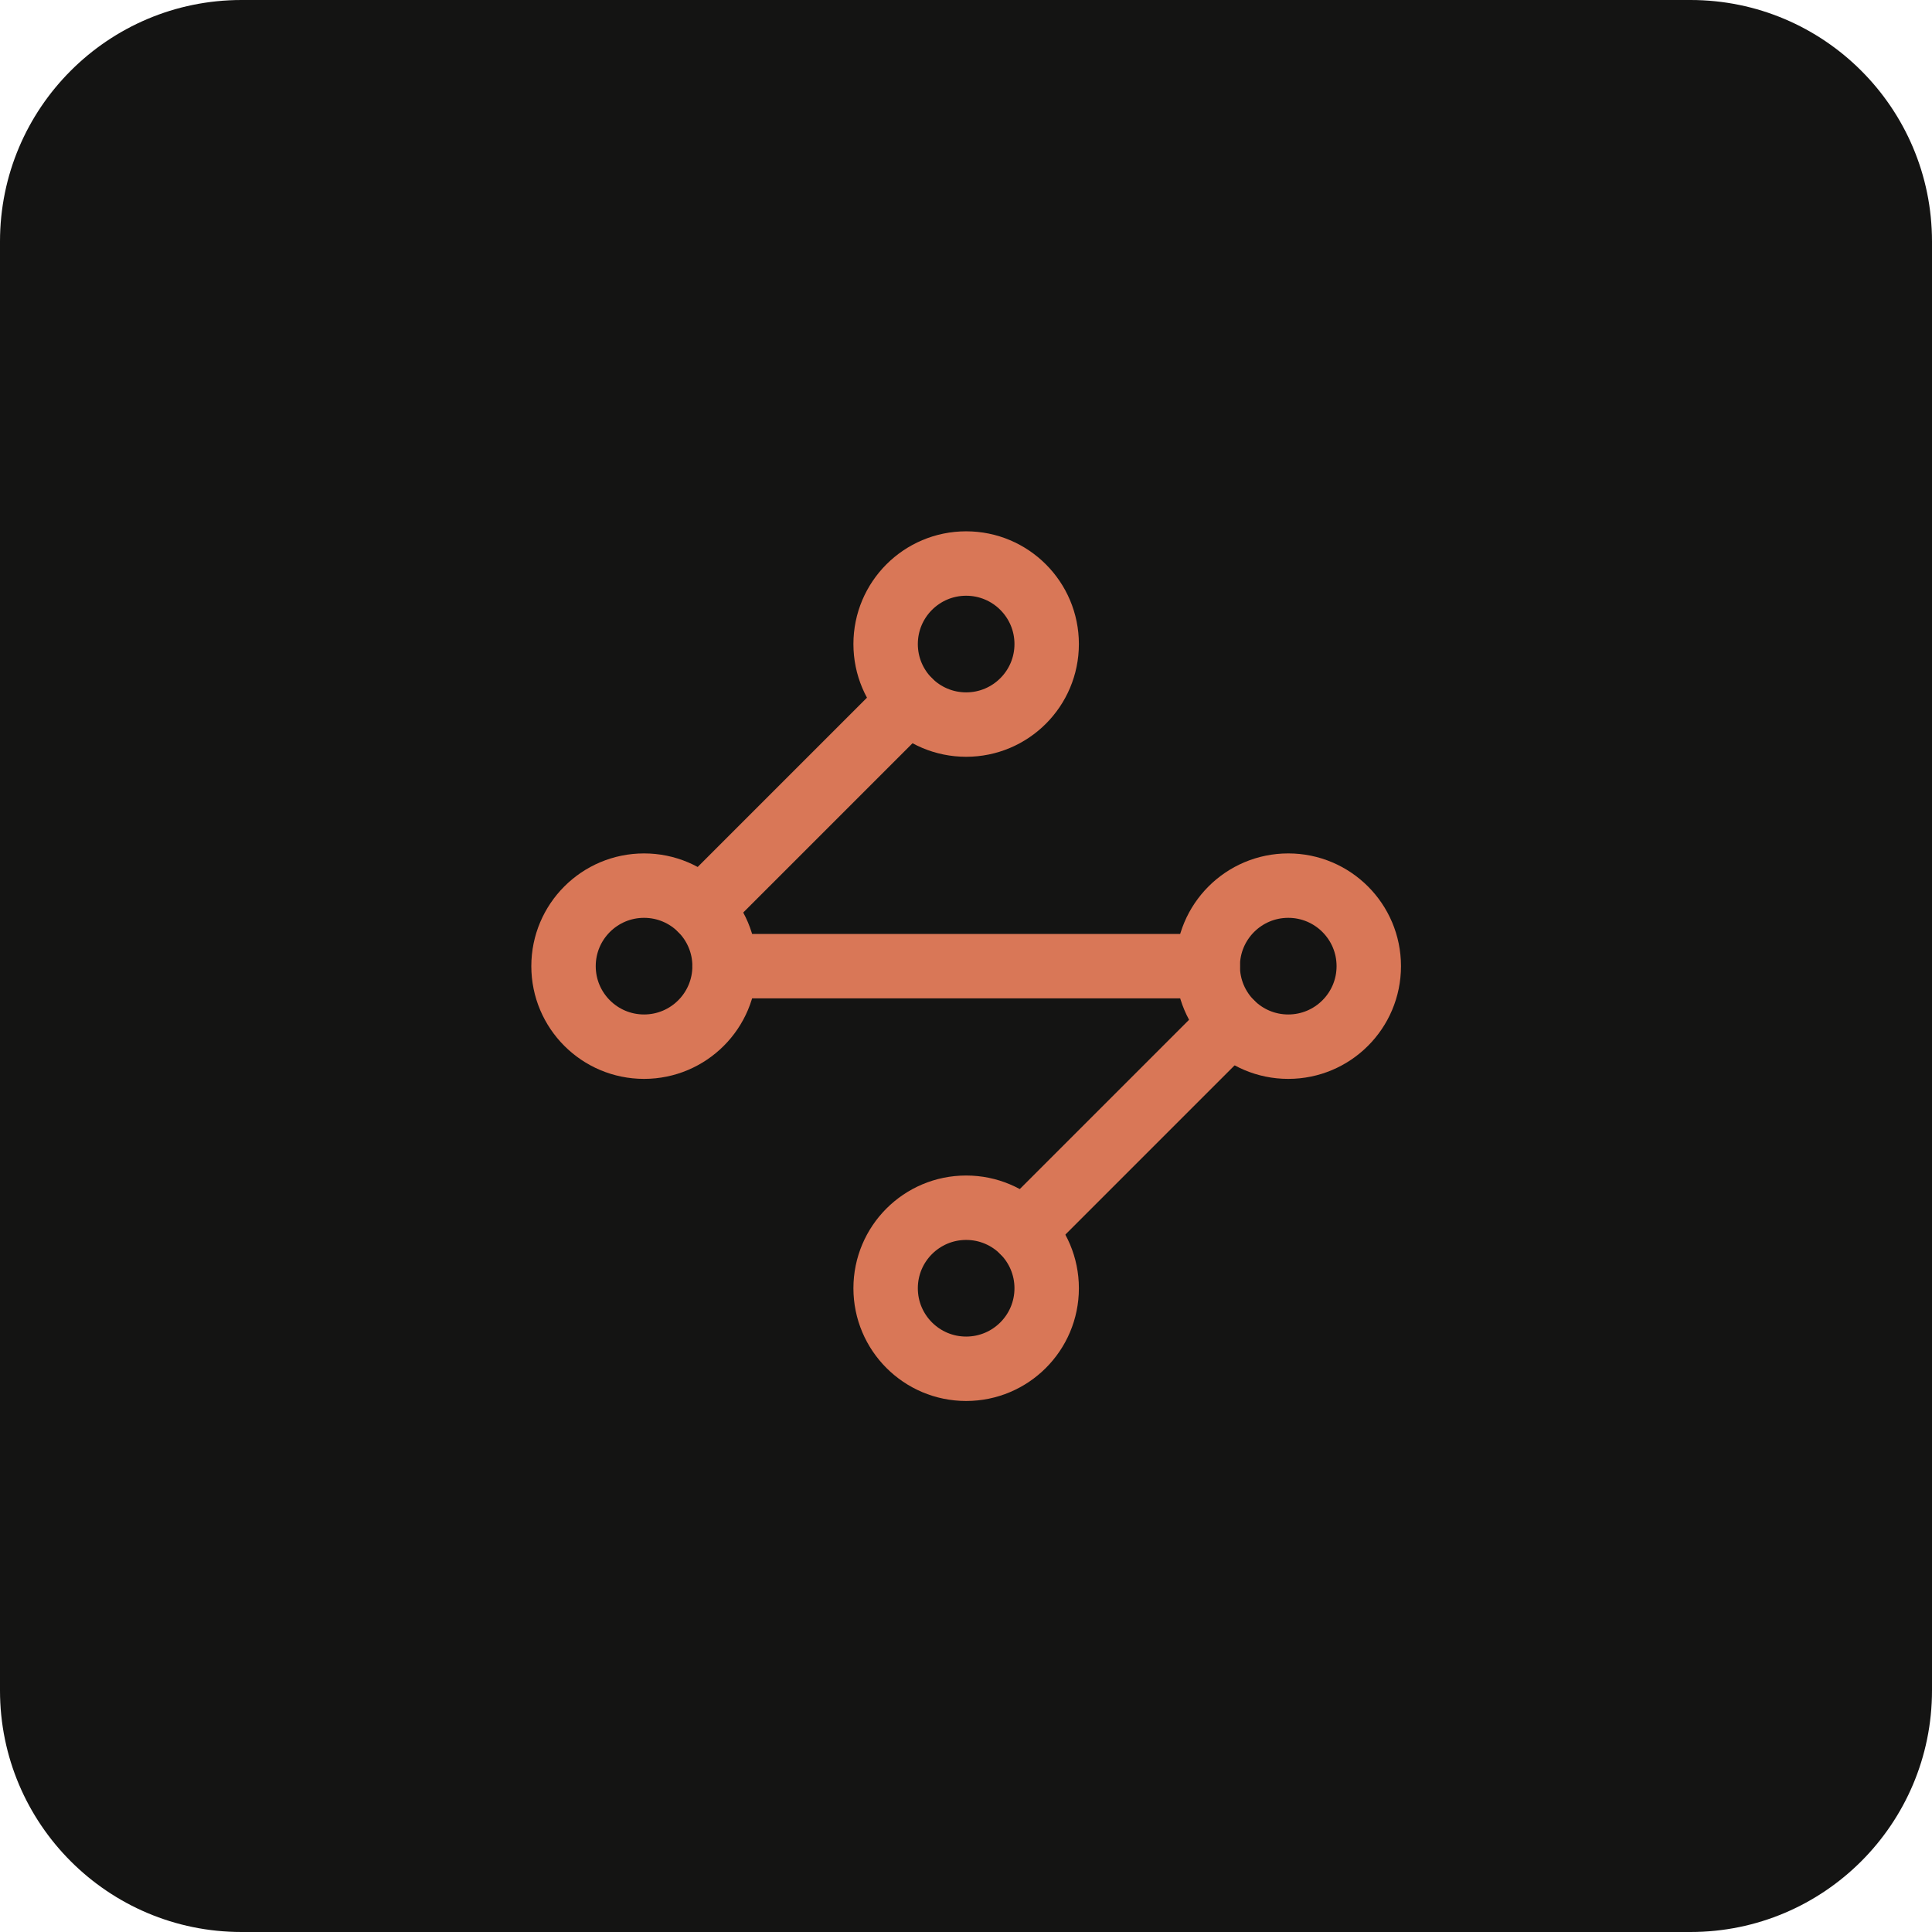
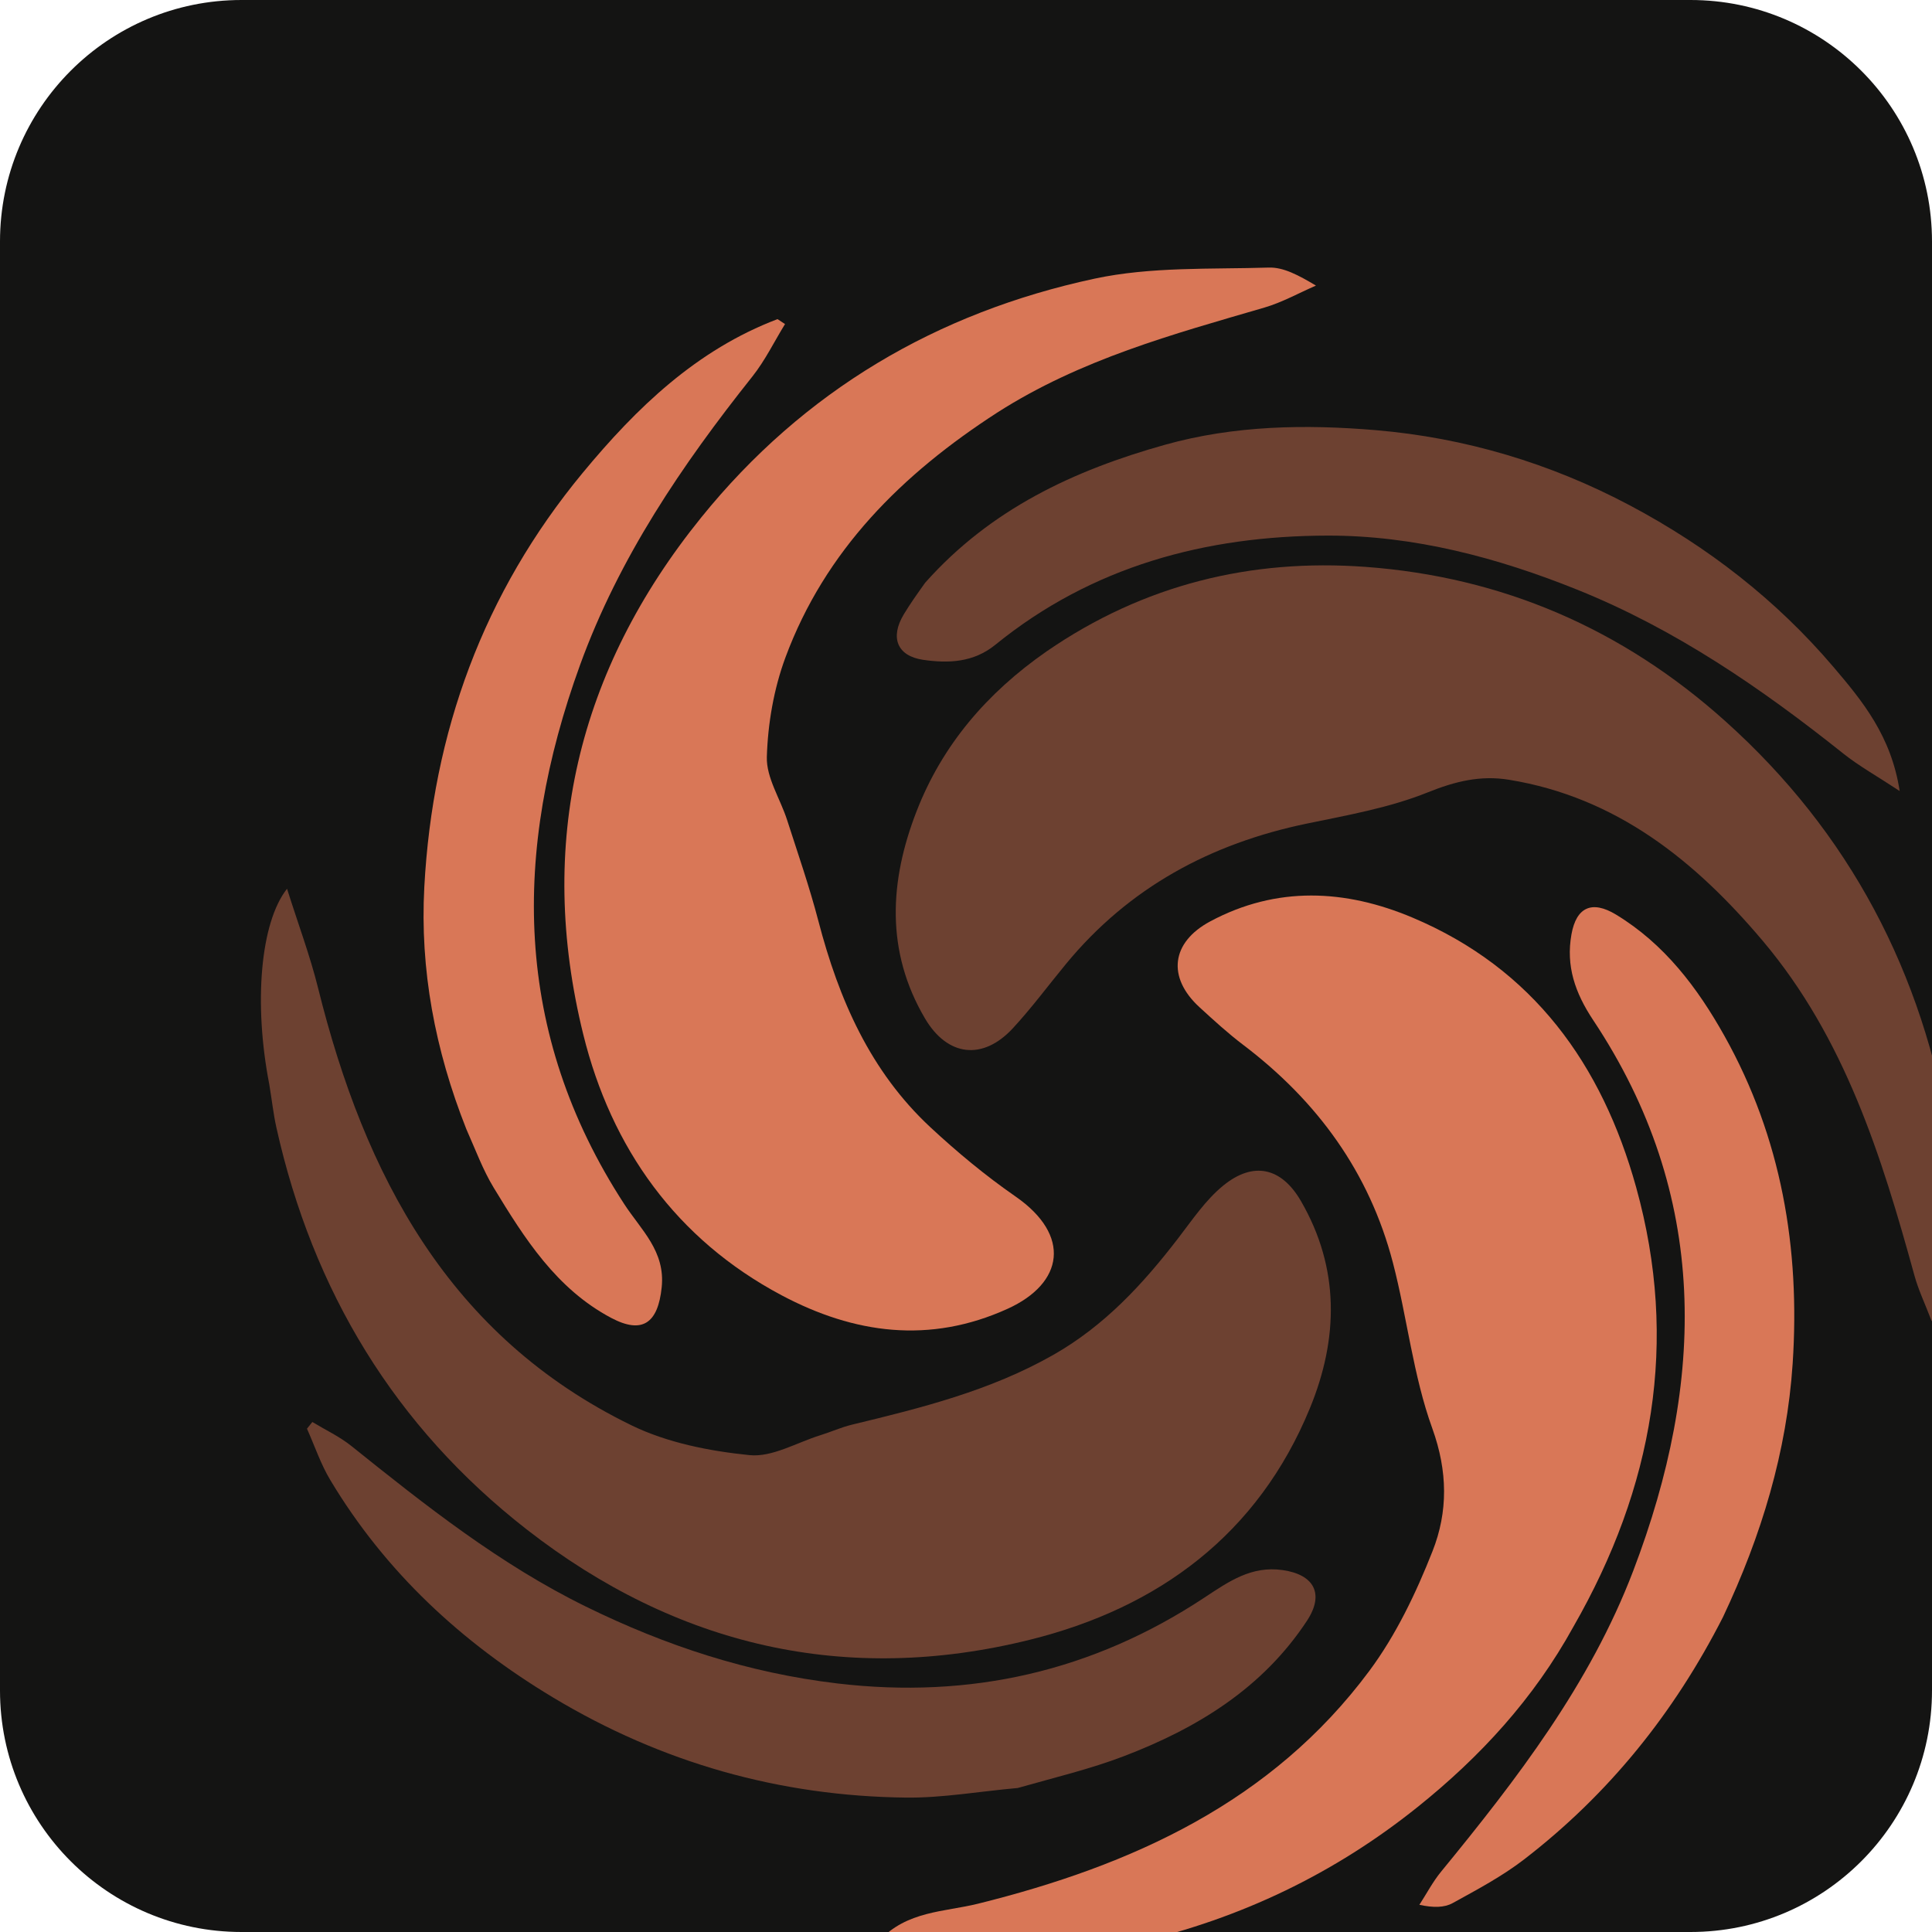
<svg xmlns="http://www.w3.org/2000/svg" width="512" height="512" viewBox="0 0 512 512">
  <rect width="512" height="512" rx="64" fill="#141413" />
-   <g transform="translate(128 128) scale(10.67)" fill="none" stroke="#d97757" stroke-width="1.6" stroke-linecap="round" stroke-linejoin="round">
-     <path d="m10.586 5.414-5.172 5.172" />
-     <path d="m18.586 13.414-5.172 5.172" />
-     <path d="M6 12h12" />
-     <circle cx="12" cy="20" r="2" />
-     <circle cx="12" cy="4" r="2" />
-     <circle cx="20" cy="12" r="2" />
-     <circle cx="4" cy="12" r="2" />
+   <g transform="translate(-65,-65) scale(1.396)">
+     <g fill="#d97757">
+       <path d="M345.266,355.342 C337.704,369.07 327.556,380.065 315.688,389.585 C299.894,402.254 282.076,410.759 262.396,415.326 C248.779,418.485 235.036,420.327 221.049,417.942 C220.562,417.859 220.07,417.737 219.612,417.553 C217.646,416.764 215.692,415.944 213.442,415.015 C218.726,409.291 225.85,409.534 232.217,407.953 C261.464,400.691 287.992,388.685 306.522,363.74 C311.582,356.928 315.389,348.946 318.516,341.007 C321.447,333.563 321.419,325.897 318.457,317.703 C314.818,307.639 313.7,296.692 310.983,286.26 C306.517,269.111 296.612,255.556 282.549,244.901 C279.65,242.705 276.953,240.228 274.267,237.768 C268.111,232.13 268.842,225.467 276.313,221.469 C288.931,214.717 301.962,215.379 314.721,220.762 C337.631,230.428 350.686,248.656 357.16,271.946 C365.306,301.252 360.432,328.893 345.266,355.342 z" />
+       <path d="M235.914,124.859 C217.764,136.575 203.198,151.072 195.674,171.348 C193.465,177.302 192.324,183.91 192.135,190.26 C192.017,194.197 194.682,198.193 195.973,202.202 C198.03,208.589 200.235,214.942 201.928,221.427 C205.802,236.263 211.773,249.952 223.204,260.575 C228.271,265.284 233.65,269.751 239.33,273.687 C249.997,281.078 248.482,290.169 237.876,294.999 C223.047,301.752 208.682,299.757 194.924,292.445 C174.897,281.802 162.605,264.46 157.296,242.97 C148.359,206.791 156.171,173.868 179.688,144.785 C199.14,120.729 224.396,105.897 254.308,99.469 C265.014,97.168 276.362,97.697 287.43,97.357 C290.225,97.271 293.069,98.81 296.378,100.776 C293.119,102.188 289.965,103.965 286.582,104.952 C269.2,110.023 251.712,114.768 235.914,124.859 z" />
+       <path d="M135.082,260.892 C129.133,245.879 126.268,230.601 127.111,214.935 C128.689,185.605 138.314,159.132 157.179,136.324 C167.421,123.942 178.803,112.977 194.162,107.143 C194.637,107.455 195.112,107.768 195.587,108.08 C193.533,111.42 191.796,115.012 189.372,118.058 C176.013,134.843 164.061,152.466 156.683,172.781 C143.838,208.153 143.868,242.568 165.071,275.15 C168.281,280.082 172.888,284.073 172.175,290.945 C171.471,297.736 168.521,299.888 162.597,296.751 C152.181,291.234 146.13,281.655 140.275,272.014 C138.227,268.643 136.851,264.865 135.082,260.892 z" />
+       <path d="M373.646,353.536 C364.31,371.861 351.89,387.213 335.898,399.537 C331.72,402.757 326.972,405.277 322.33,407.835 C320.733,408.715 318.662,408.734 316.01,408.163 C317.374,406.056 318.551,403.796 320.132,401.868 C334.555,384.269 348.404,366.272 356.61,344.754 C370.329,308.776 371.164,273.547 349.01,240.226 C345.541,235.009 343.813,229.922 344.881,223.935 C345.803,218.764 348.781,217.427 353.314,220.17 C362.516,225.739 368.809,234.069 373.938,243.24 C384.748,262.568 388.317,283.601 386.872,305.41 C385.765,322.118 380.972,338.038 373.646,353.536 z" />
+     </g>
+     <g fill="#d97757" opacity="0.45">
+       <path d="M245.244,170.218 C263.707,157.497 284.112,152.589 305.764,154.173 C331.673,156.068 354.478,165.888 374.023,183.406 C397.78,204.698 411.615,231.339 416.679,262.405 C418.406,273.001 420.145,284.27 414.922,294.796 C414.646,295.352 414.25,295.848 413.265,297.367 C411.961,293.963 410.74,291.426 410.005,288.755 C403.749,266.027 396.762,243.608 381.181,225.154 C368.354,209.961 353.413,197.906 333.001,194.585 C327.608,193.707 322.796,194.889 317.605,196.98 C310.345,199.903 302.421,201.299 294.688,202.9 C276.415,206.684 260.891,215.029 248.922,229.556 C245.563,233.632 242.412,237.898 238.832,241.768 C233.146,247.912 226.424,247.154 222.148,239.884 C214.637,227.118 215.424,213.795 220.557,200.577 C225.435,188.013 233.892,178.113 245.244,170.218 z" />
+       <path d="M97.674,252.376 C94.69,237.013 95.987,221.697 101.051,215.277 C103.221,222.145 105.427,228.017 106.928,234.064 C115.769,269.664 131.771,300.239 166.409,317.124 C173.229,320.449 181.224,322.025 188.841,322.797 C193.151,323.234 197.8,320.414 202.284,319.021 C204.307,318.392 206.262,317.505 208.314,317.009 C221.451,313.836 234.49,310.589 246.448,303.805 C256.242,298.249 263.533,290.33 270.239,281.602 C272.908,278.128 275.436,274.353 278.774,271.63 C284.503,266.958 289.829,268.172 293.536,274.578 C300.913,287.329 300.661,300.658 295.237,313.867 C285.399,337.828 266.515,351.748 242.195,357.814 C207.164,366.551 174.963,359.038 146.57,336.92 C121.511,317.399 105.938,291.608 99.03,260.609 C98.458,258.042 98.183,255.408 97.674,252.376 z" />
+       <path d="M239.757,385.988 C232.412,386.64 225.5,387.884 218.603,387.809 C194.587,387.546 172.157,381.191 151.547,368.802 C134.216,358.384 119.71,344.97 109.252,327.508 C107.434,324.472 106.292,321.031 104.837,317.777 C105.177,317.354 105.516,316.93 105.856,316.507 C108.337,318.012 111.021,319.263 113.265,321.064 C127.342,332.356 141.442,343.527 157.8,351.555 C172.967,358.999 188.649,364.143 205.521,366.138 C230.812,369.128 254.015,363.83 275.156,349.872 C279.85,346.773 284.121,343.766 290.065,344.62 C296.06,345.481 298.004,349.165 294.68,354.225 C286.269,367.029 273.848,374.622 259.931,379.942 C253.521,382.393 246.784,383.991 239.757,385.988 z" />
+       <path d="M222.189,157.186 C234.621,143.196 250.437,135.837 267.717,130.994 C280.861,127.311 294.384,127.097 307.705,128.219 C324.619,129.645 340.868,134.488 355.976,142.506 C370.733,150.339 383.77,160.435 394.62,173.181 C400.128,179.652 405.58,186.264 407.188,196.73 C402.845,193.866 399.459,191.986 396.473,189.605 C380.915,177.201 364.625,166.013 346.047,158.533 C330.802,152.395 314.968,148.203 298.549,148.237 C275.46,148.286 253.875,154.041 235.516,168.962 C231.376,172.327 226.612,172.526 221.787,171.816 C216.868,171.092 215.494,167.588 218.115,163.219 C219.302,161.239 220.646,159.353 222.189,157.186 z" />
+     </g>
  </g>
</svg>
